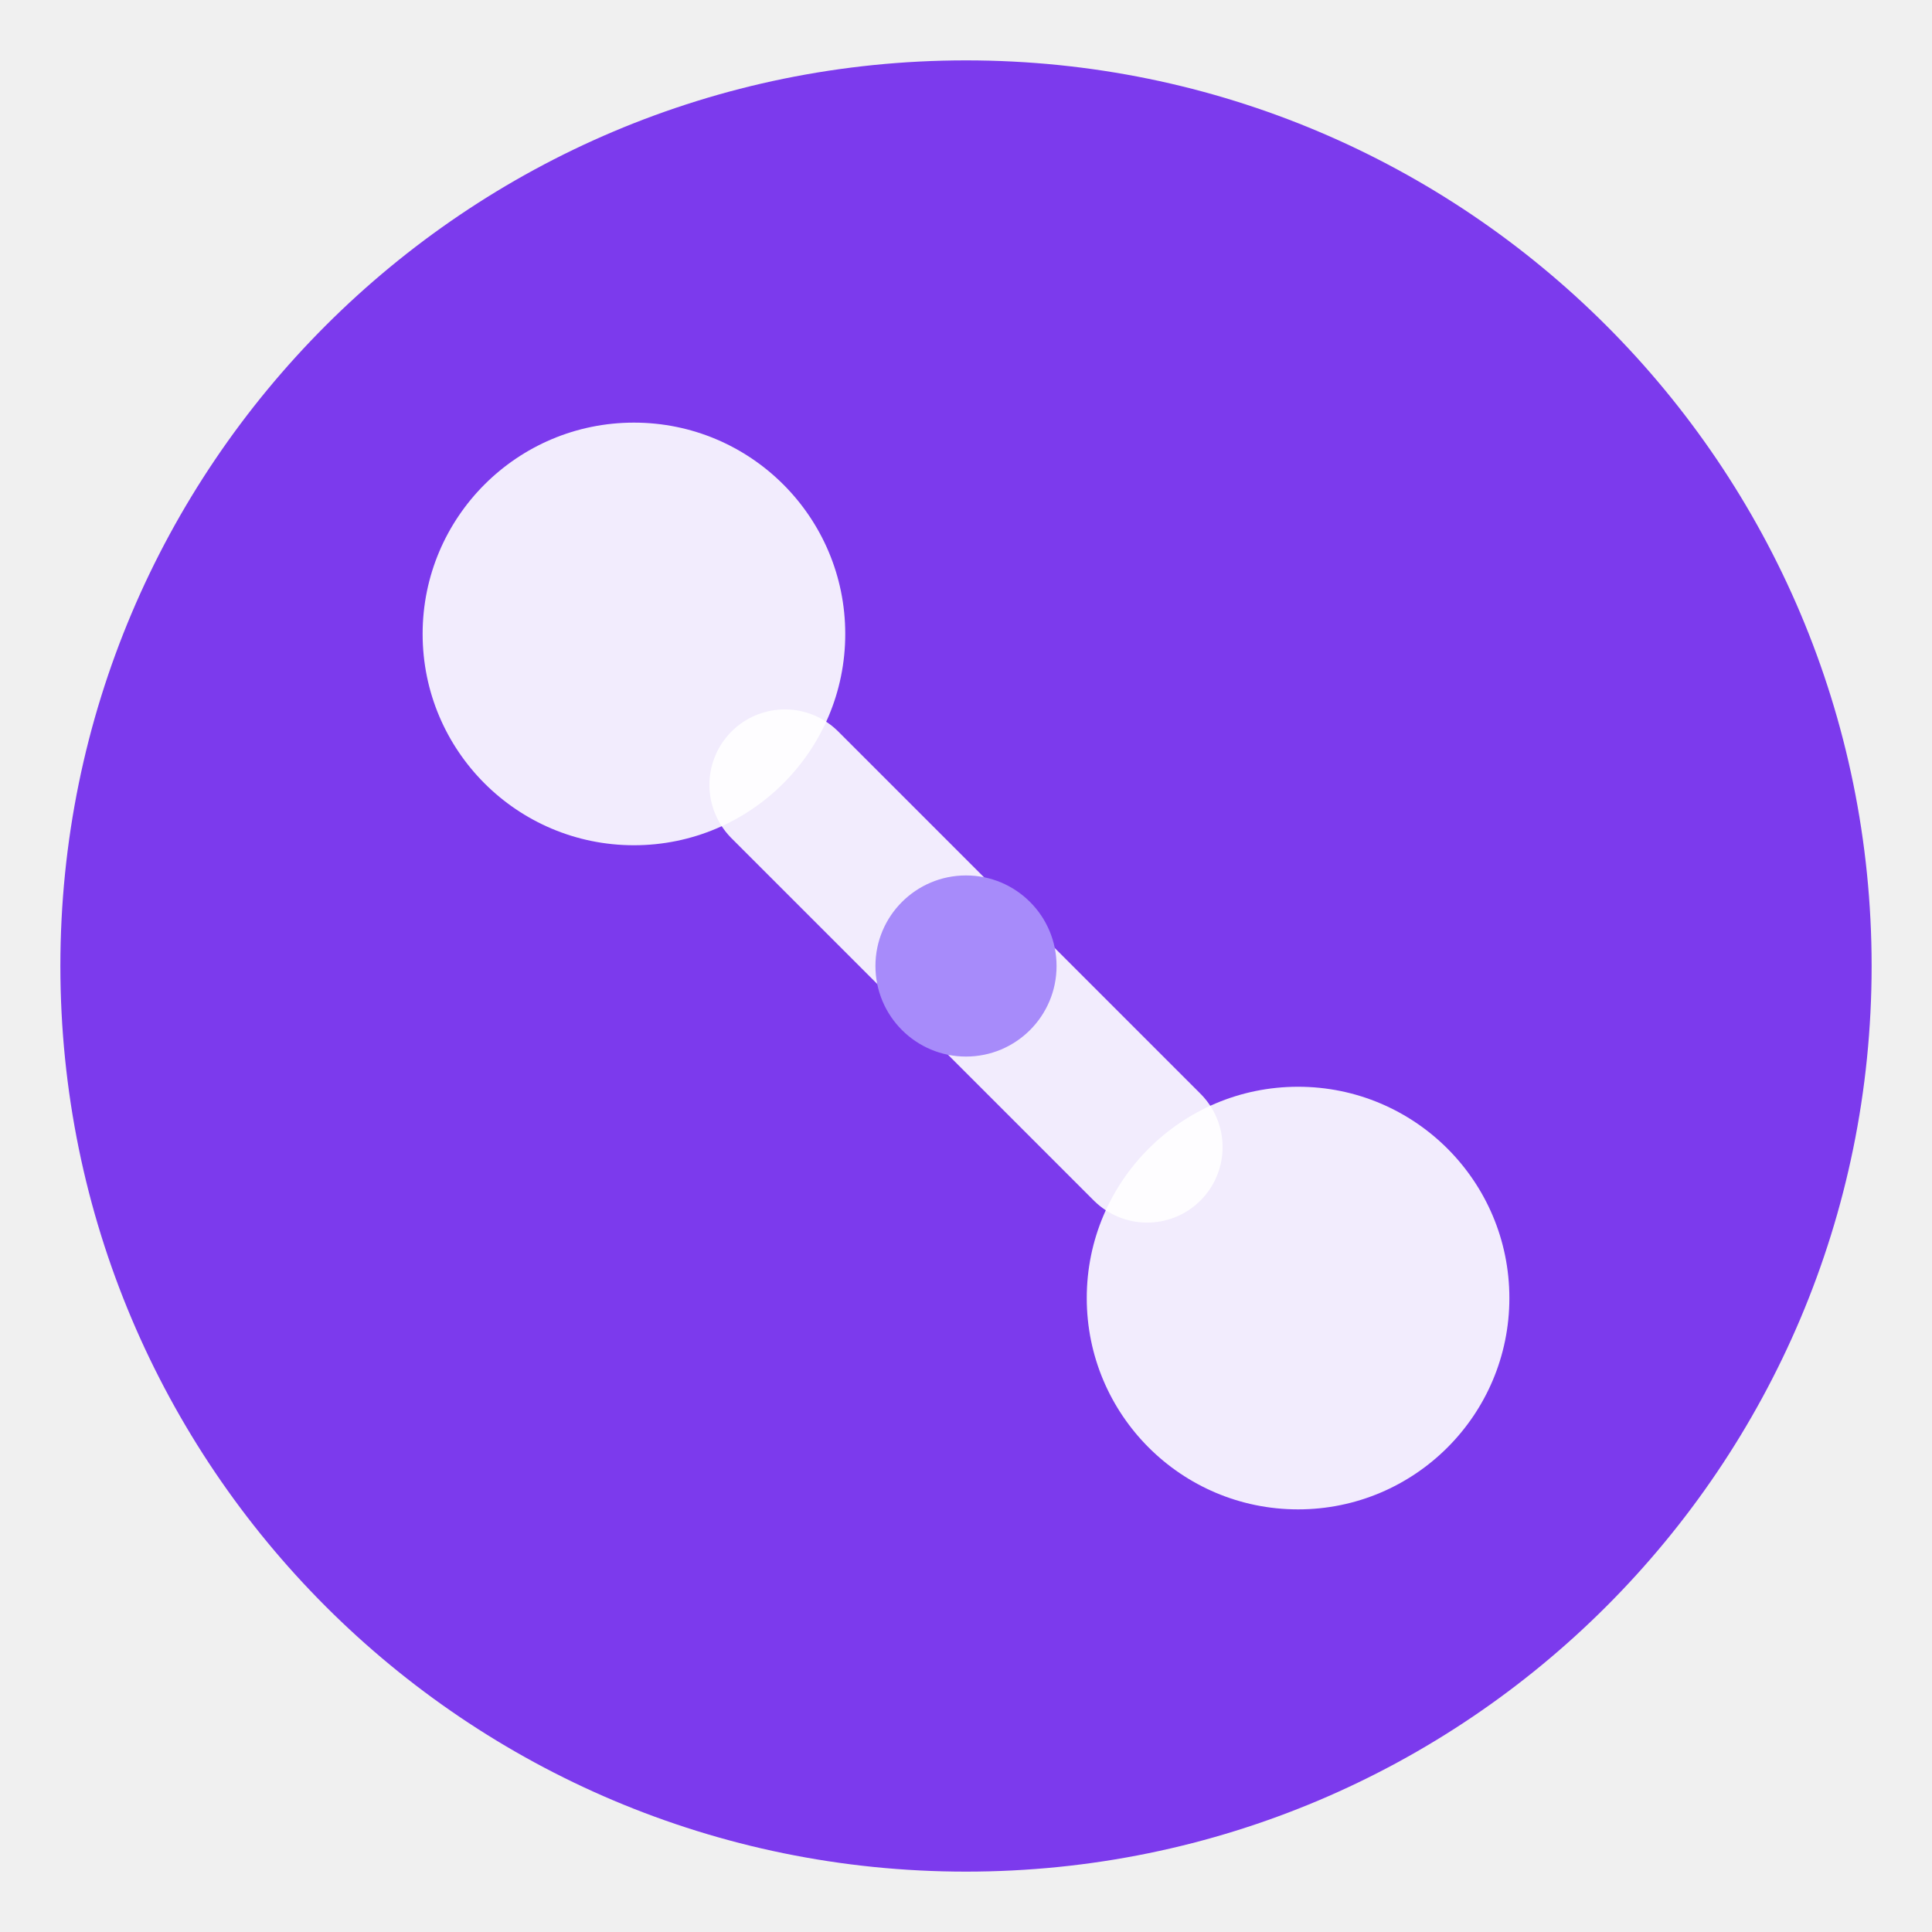
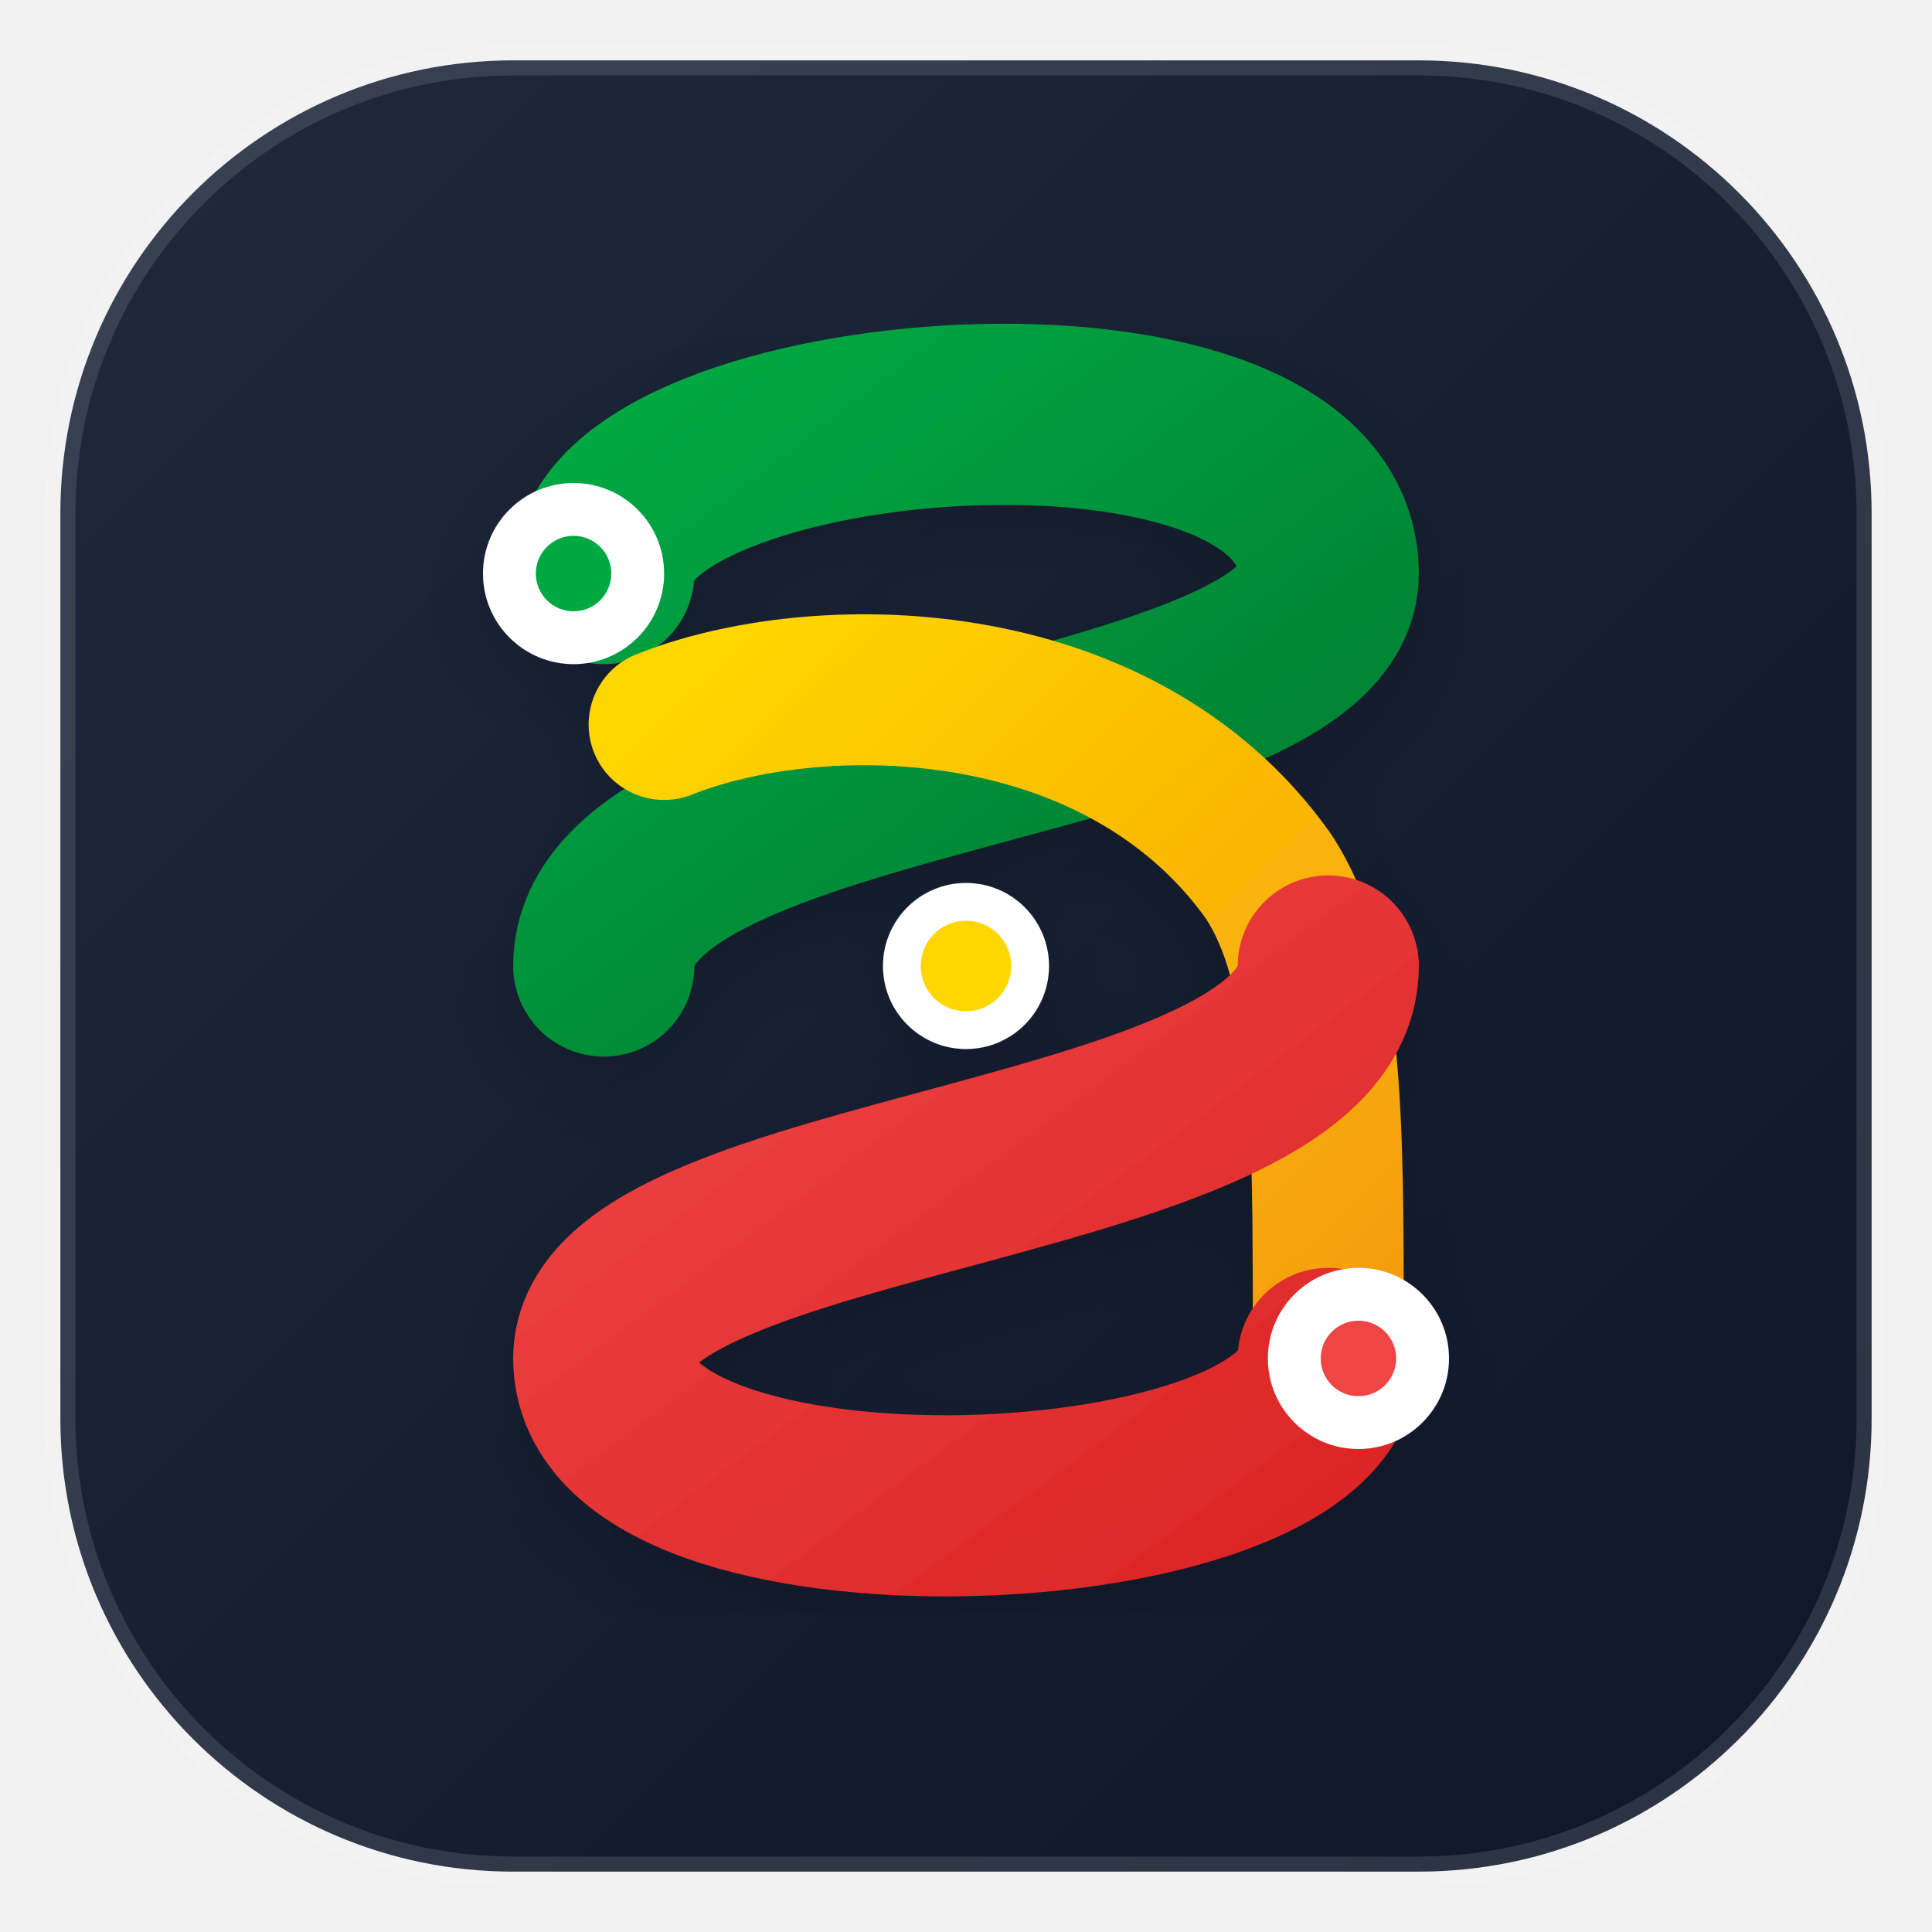
- <svg xmlns="http://www.w3.org/2000/svg" viewBox="0 0 64 64" fill="none">
-   <circle cx="32" cy="32" r="30" fill="#7c3aed" />
-   <circle cx="21" cy="21" r="7" fill="white" opacity="0.9" />
-   <circle cx="43" cy="43" r="7" fill="white" opacity="0.9" />
-   <line x1="26" y1="26" x2="38" y2="38" stroke="white" stroke-width="5" stroke-linecap="round" opacity="0.9" />
-   <circle cx="32" cy="32" r="3" fill="#a78bfa" />
+ <svg xmlns="http://www.w3.org/2000/svg" viewBox="0 0 128 128" width="100%" height="100%">
+   <defs>
+     <linearGradient id="zwGreen" x1="0%" y1="0%" x2="100%" y2="100%">
+       <stop offset="0%" stop-color="#00A843" />
+       <stop offset="100%" stop-color="#007A30" />
+     </linearGradient>
+     <linearGradient id="zwGold" x1="0%" y1="0%" x2="100%" y2="100%">
+       <stop offset="0%" stop-color="#FFD600" />
+       <stop offset="100%" stop-color="#F59E0B" />
+     </linearGradient>
+     <linearGradient id="zwRed" x1="0%" y1="0%" x2="100%" y2="100%">
+       <stop offset="0%" stop-color="#EF4444" />
+       <stop offset="100%" stop-color="#DC2626" />
+     </linearGradient>
+     <linearGradient id="zwBlack" x1="0%" y1="0%" x2="100%" y2="100%">
+       <stop offset="0%" stop-color="#1E293B" />
+       <stop offset="100%" stop-color="#0F172A" />
+     </linearGradient>
+     <filter id="subtleShadow" x="-10%" y="-10%" width="120%" height="120%">
+       <feDropShadow dx="0" dy="2" stdDeviation="3" flood-color="#000" flood-opacity="0.18" />
+     </filter>
+   </defs>
+   <rect x="4" y="4" width="120" height="120" rx="30" fill="url(#zwBlack)" />
+   <rect x="4" y="4" width="120" height="120" rx="30" fill="none" stroke="rgba(255,255,255,0.12)" stroke-width="2" />
+   <g filter="url(#subtleShadow)">
+     <path d="M40 38 C 40 26, 88 22, 88 38 C 88 50, 40 50, 40 64" fill="none" stroke="url(#zwGreen)" stroke-width="12" stroke-linecap="round" stroke-linejoin="round" />
+     <path d="M44 48 C 54 44, 74 44, 84 58 C 88 64, 88 74, 88 88" fill="none" stroke="url(#zwGold)" stroke-width="10" stroke-linecap="round" />
+     <path d="M88 64 C 88 78, 40 78, 40 90 C 40 104, 88 102, 88 90" fill="none" stroke="url(#zwRed)" stroke-width="12" stroke-linecap="round" stroke-linejoin="round" />
+     <circle cx="38" cy="38" r="6" fill="#FFFFFF" />
+     <circle cx="38" cy="38" r="2.5" fill="#00A843" />
+     <circle cx="90" cy="90" r="6" fill="#FFFFFF" />
+     <circle cx="90" cy="90" r="2.5" fill="#EF4444" />
+     <circle cx="64" cy="64" r="5.5" fill="#FFFFFF" />
+     <circle cx="64" cy="64" r="3" fill="#FFD600" />
+   </g>
</svg>
